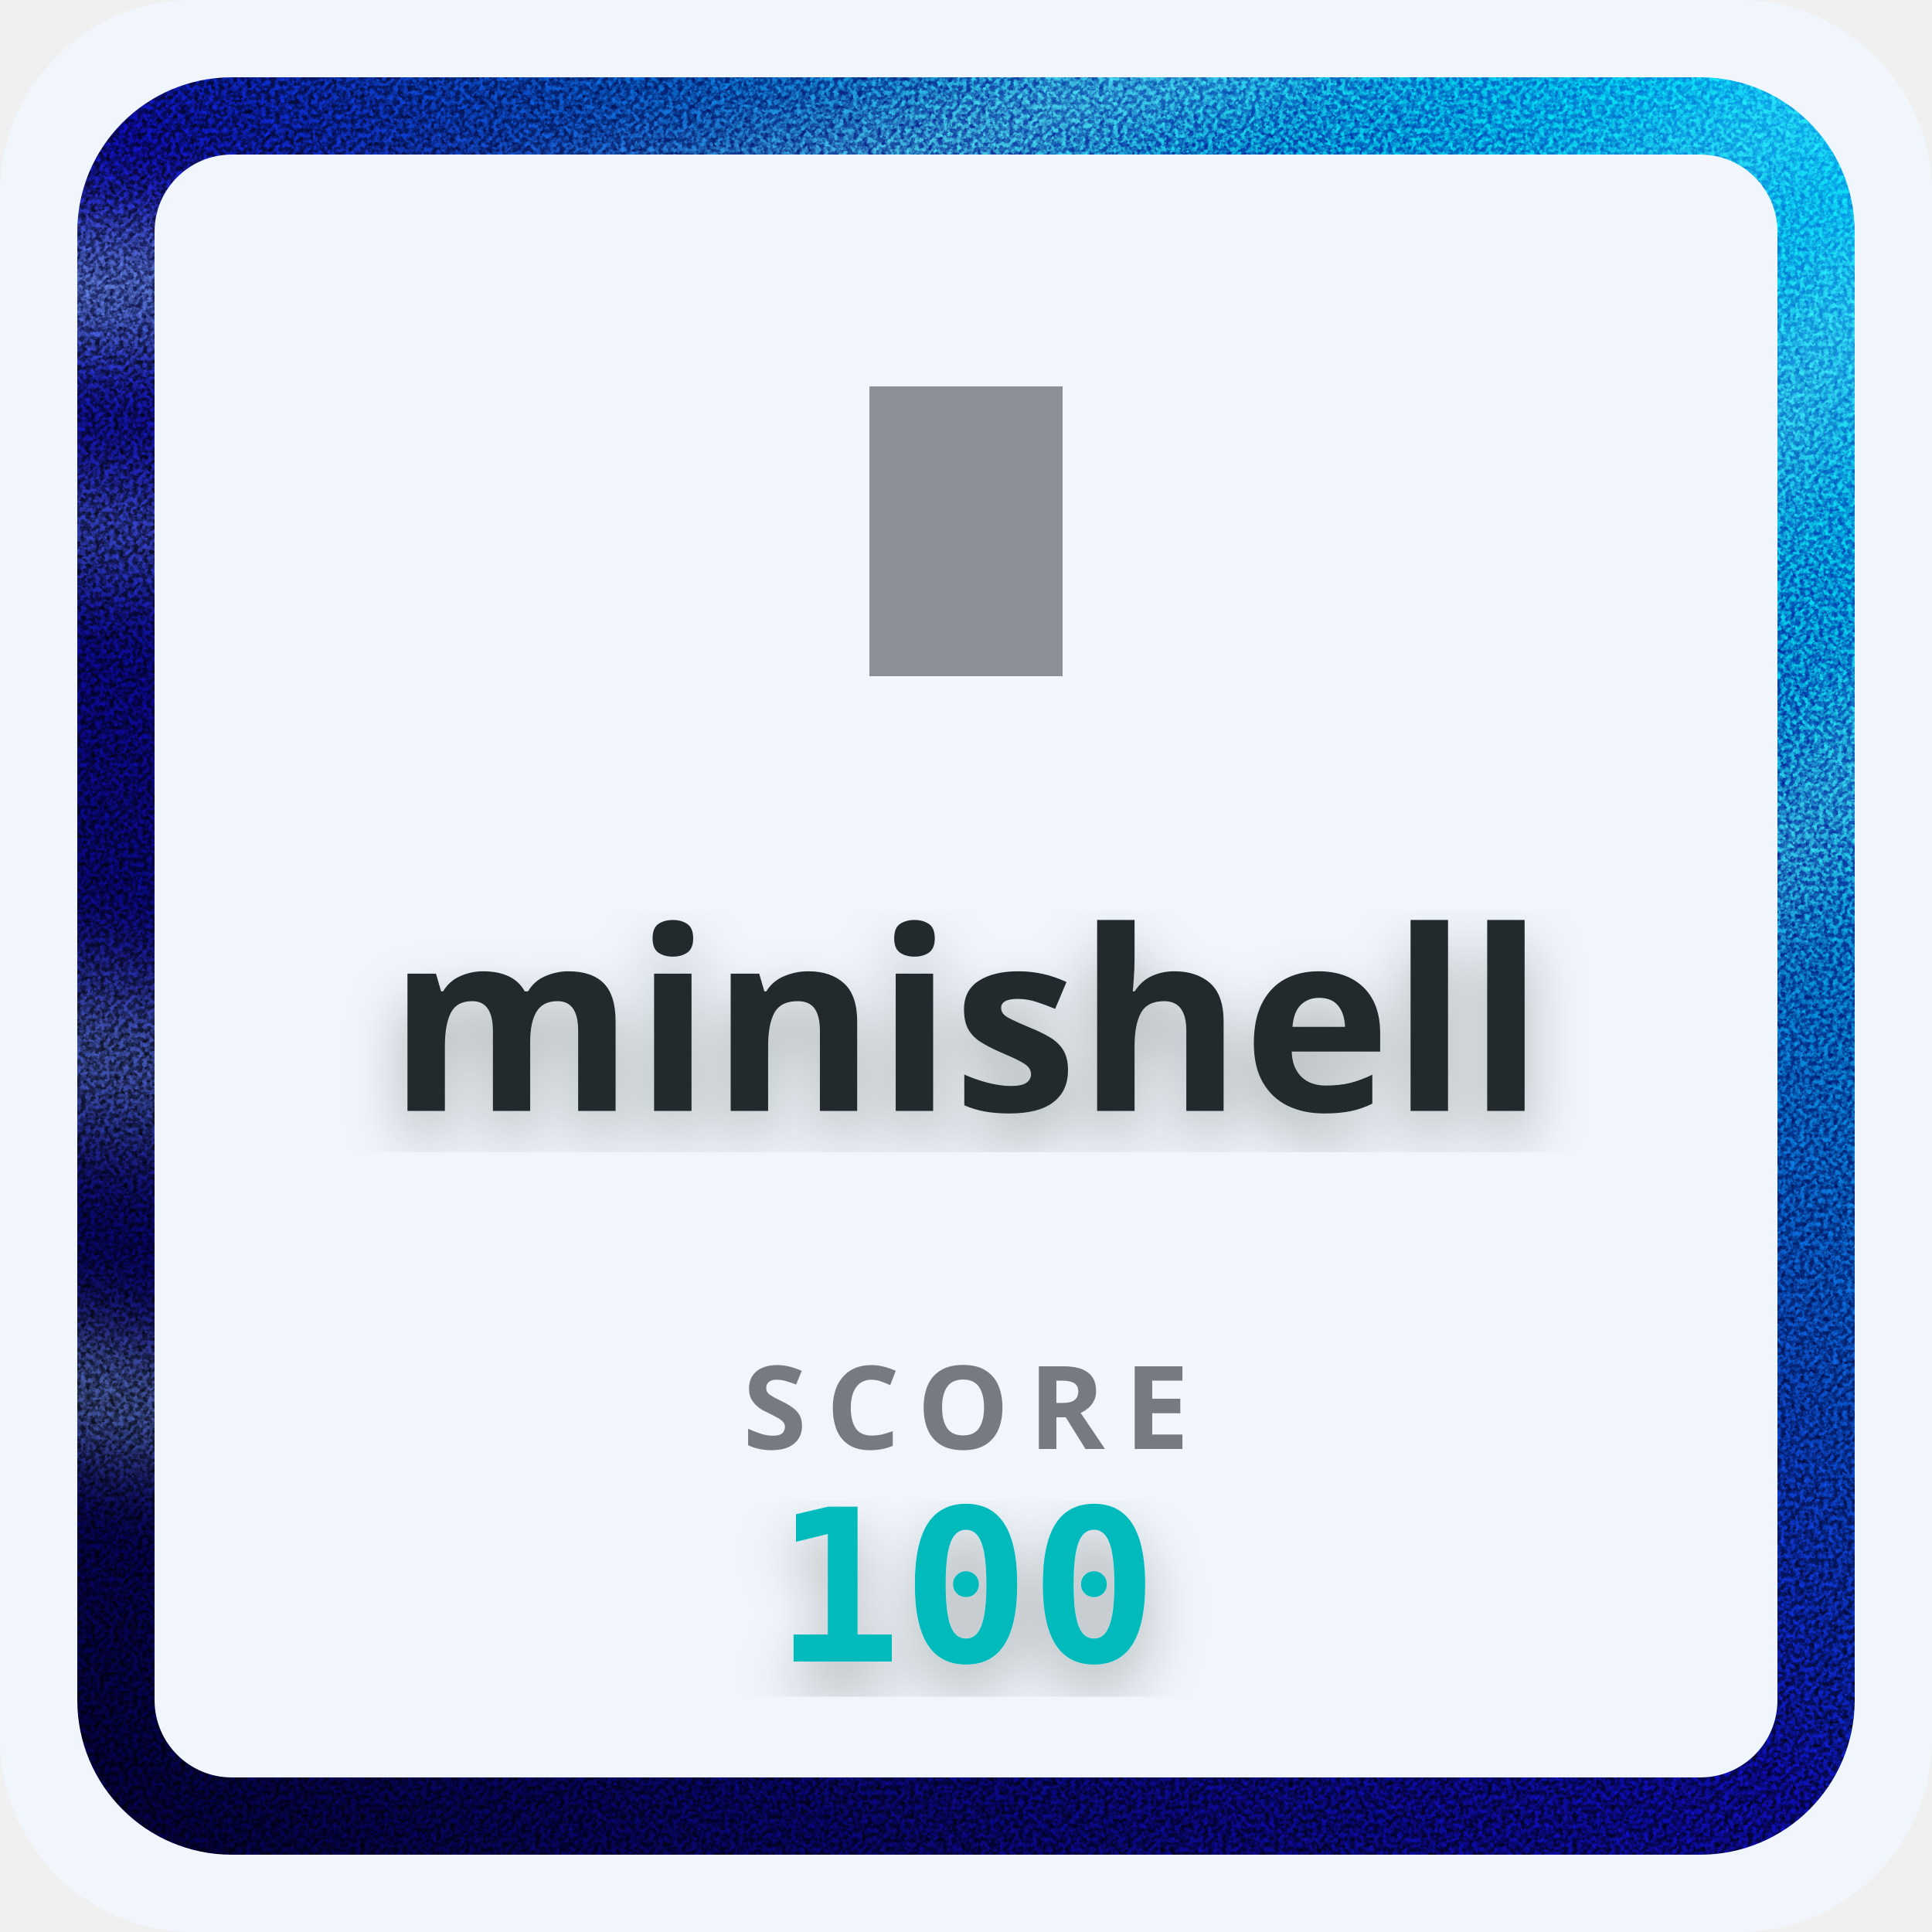
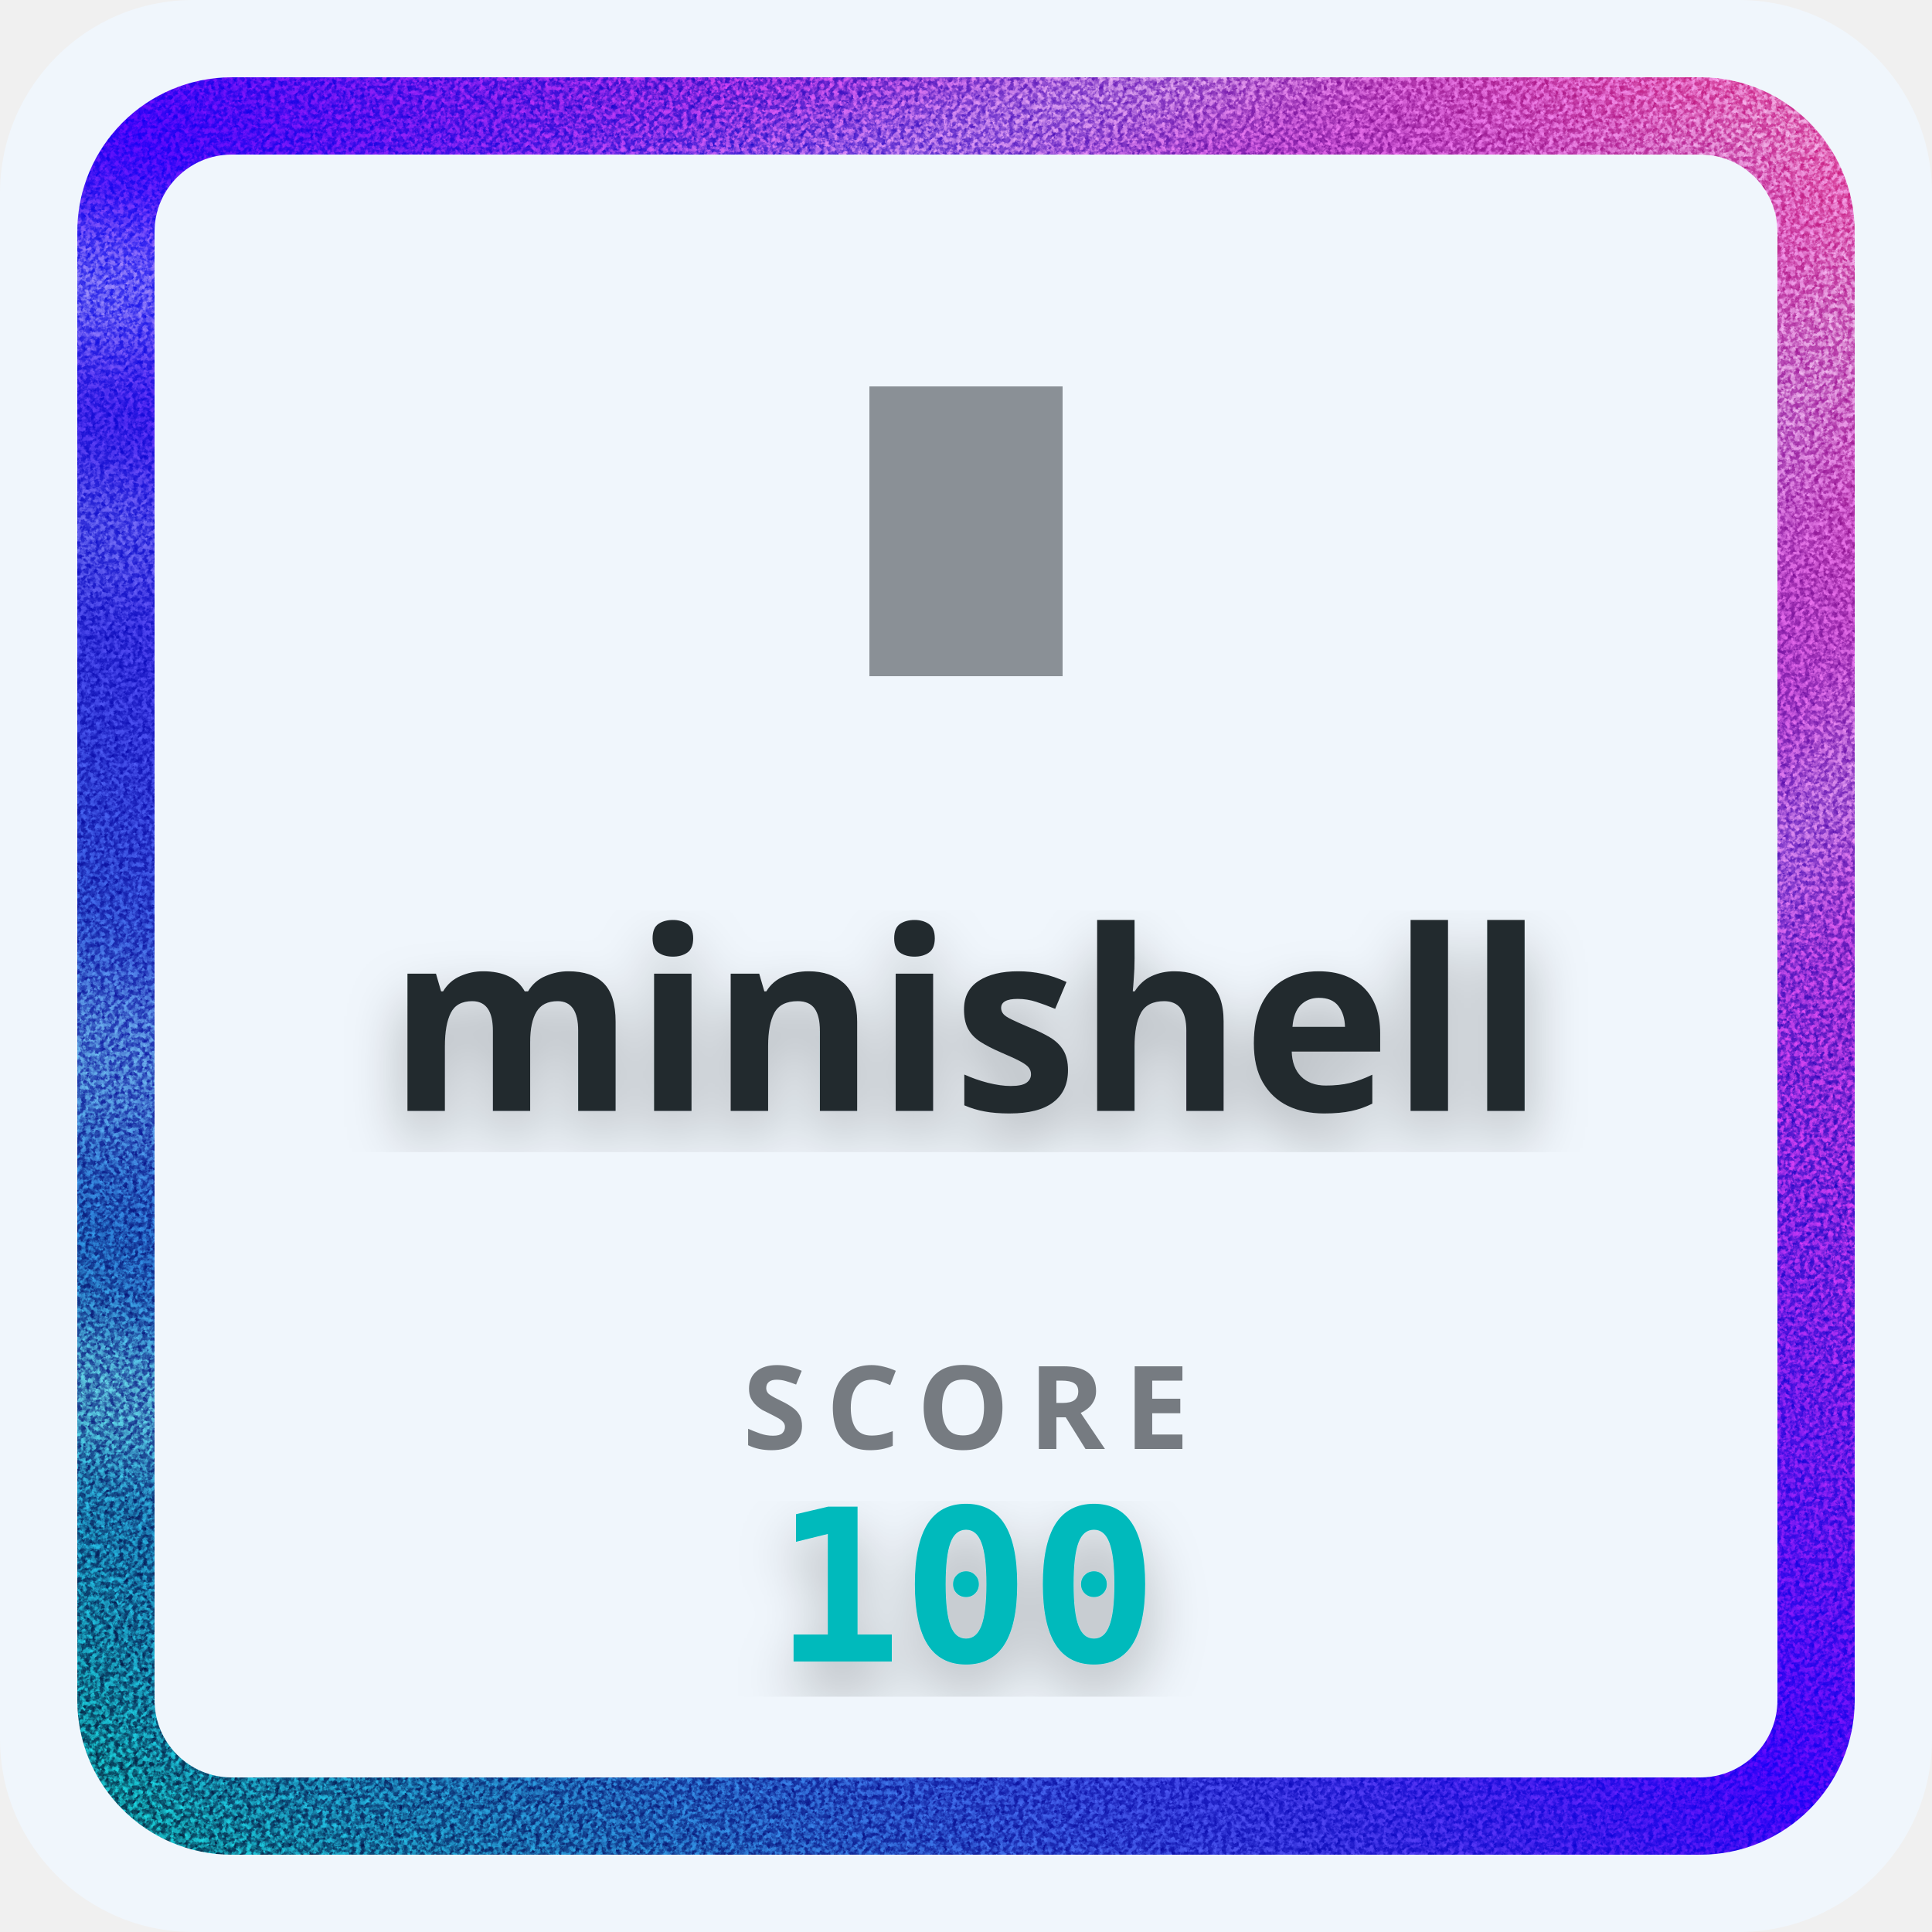
<svg xmlns="http://www.w3.org/2000/svg" width="200" height="200" viewBox="0 0 200 200">
  <defs>
    <filter id="f" width="140%" height="140%" x="-20%" y="-20%">
      <feDropShadow dx="0" dy="3" flood-color="#000" flood-opacity=".3" stdDeviation="3" />
    </filter>
    <filter id="d" width="140%" height="140%" x="-20%" y="-20%">
      <feGaussianBlur stdDeviation="20" />
    </filter>
    <filter id="b" width="120%" height="120%" x="-10%" y="-10%" color-interpolation-filters="sRGB">
      <feTurbulence baseFrequency=".51" numOctaves="3" result="noise" stitchTiles="stitch" type="fractalNoise" />
      <feColorMatrix in="noise" result="grayNoise" values="1 0 0 0 0 1 0 0 0 0 1 0 0 0 0 0 0 0 1 0" />
      <feComponentTransfer in="grayNoise" result="contrastyNoise">
        <feFuncR intercept="-1.5" slope="4" type="linear" />
        <feFuncG intercept="-1.5" slope="4" type="linear" />
        <feFuncB intercept="-1.5" slope="4" type="linear" />
        <feFuncA slope=".9" type="linear" />
      </feComponentTransfer>
      <feBlend in="contrastyNoise" in2="SourceGraphic" mode="overlay" />
    </filter>
    <linearGradient id="c" x1="0%" x2="100%" y1="100%" y2="0%">
-       <stop offset="0%" stop-color="#020024" />
-       <stop offset="50%" stop-color="#090979" />
-       <stop offset="100%" stop-color="#00d4ff" />
+       <stop offset="0%" stop-color="#07917e" />
+       <stop offset="50%" stop-color="#3e06f8" />
+       <stop offset="100%" stop-color="#ff65a3" />
    </linearGradient>
    <linearGradient id="e" x1="0%" x2="100%" y1="0%" y2="100%">
      <stop offset="0%" stop-color="#fff" />
      <stop offset="100%" stop-color="#8ff" stop-opacity="0" />
    </linearGradient>
    <mask id="a">
      <path d="M0 0h200v200H0z" />
      <rect width="176" height="176" x="12" y="12" fill="none" stroke="#fff" stroke-width="8" rx="12" />
    </mask>
  </defs>
  <rect width="200" height="200" fill="#f0f6fc" rx="20" />
  <g mask="url(#a)">
    <svg width="200" height="200" viewBox="0 0 800 800">
      <g filter="url(#b)">
        <rect width="100%" height="100%" fill="url(#c)" />
        <g fill="none" stroke="url(#e)" filter="url(#d)">
          <path stroke-width="40" d="M-100 100Q300 200 900-200" opacity=".9" />
          <path stroke-width="20" d="M-100 200Q400 300 900-50" opacity=".8" />
          <path stroke-width="60" d="M-100 400q500 200 1100-500" opacity=".5" />
          <path stroke-width="30" d="M-50 550Q500 750 1000 50" opacity=".8" />
        </g>
      </g>
    </svg>
  </g>
  <path fill="#24292f" d="M90 40h20v30H90Z" opacity=".5" />
  <text x="100" y="115" fill="#24292f" filter="url(#f)" font-family="sans-serif" font-size="26" font-weight="900" text-anchor="middle">minishell</text>
  <text x="100" y="150" fill="#24292f" font-family="sans-serif" font-size="12" font-weight="bold" letter-spacing="2" opacity=".6" text-anchor="middle">SCORE</text>
  <text x="100" y="172" fill="#00babc" filter="url(#f)" font-family="monospace" font-size="22" font-weight="bold" text-anchor="middle">100</text>
</svg>
